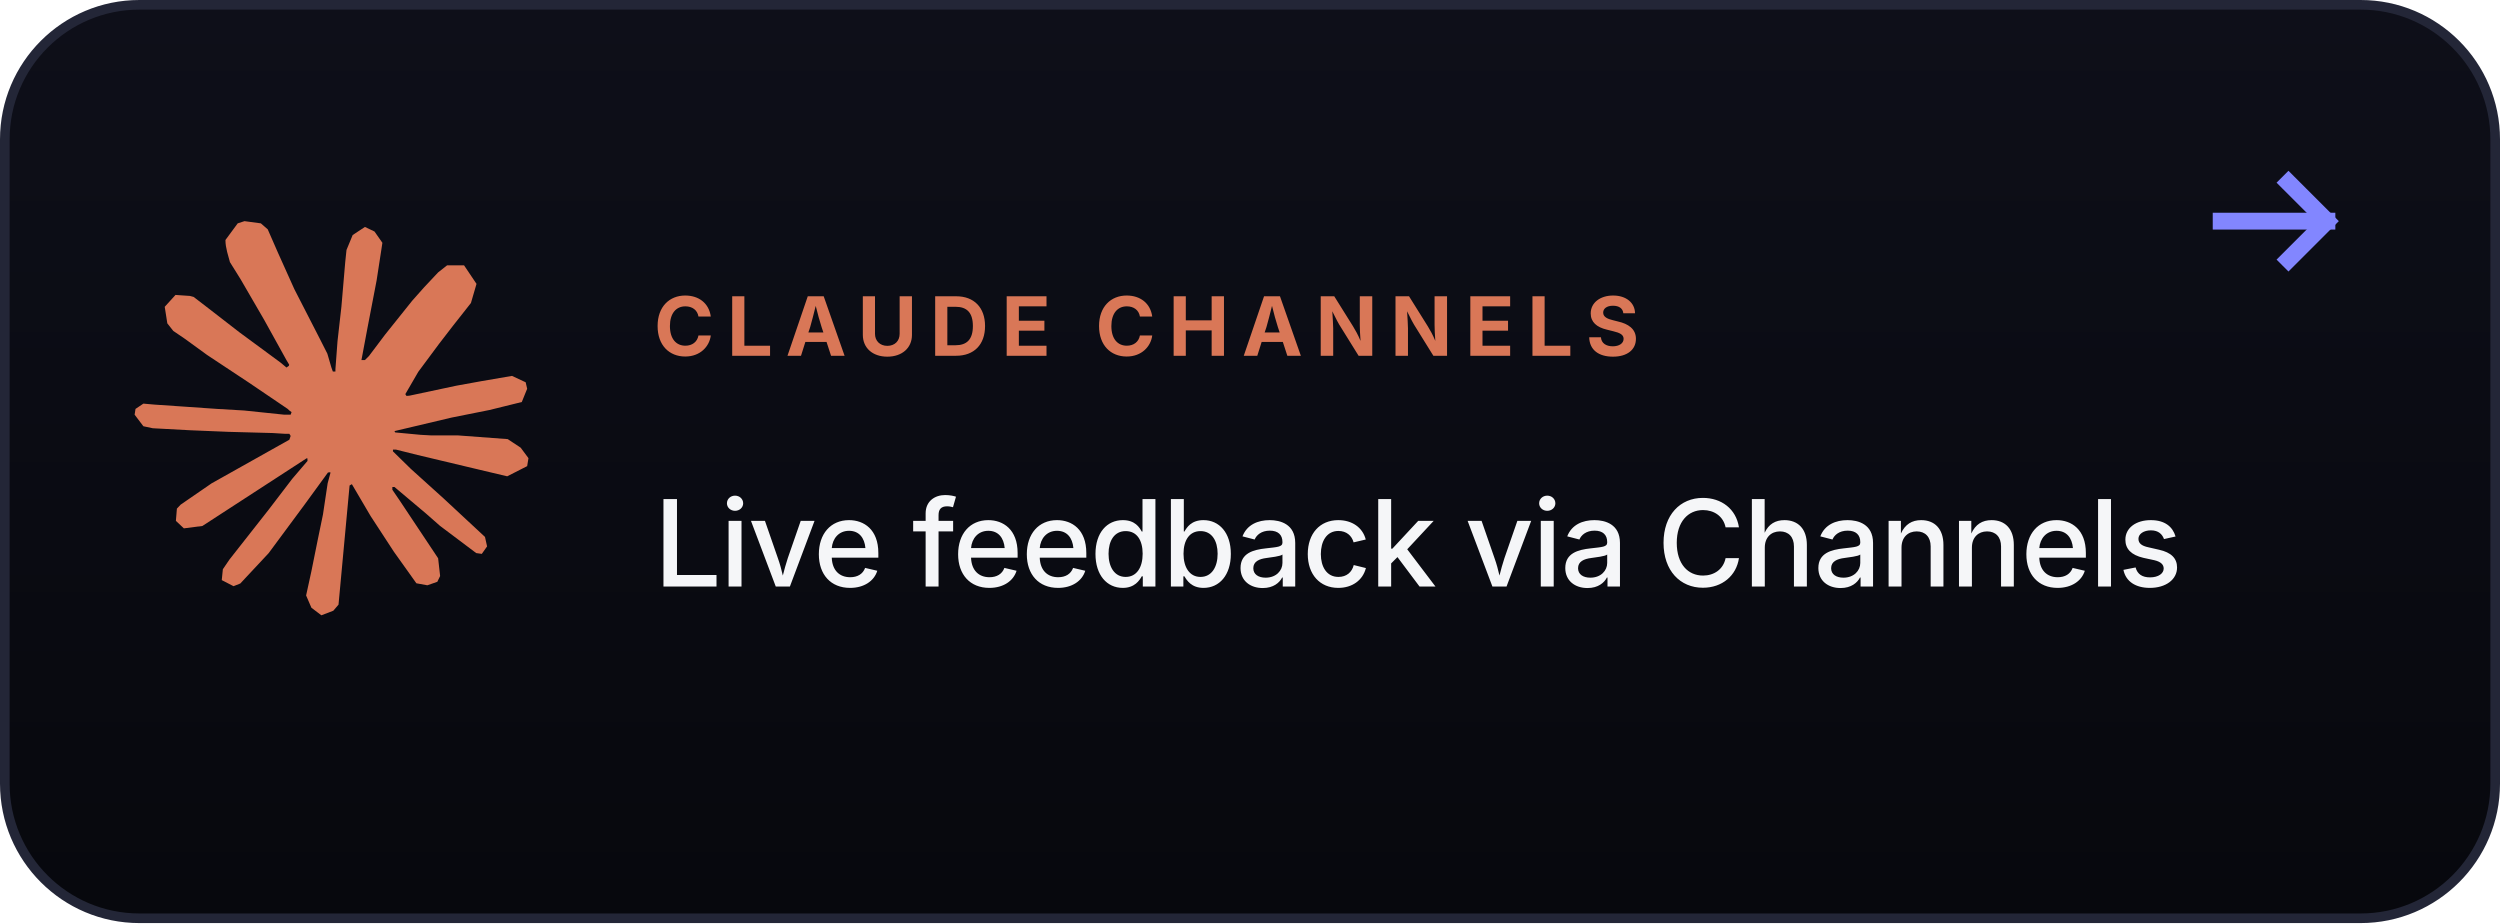
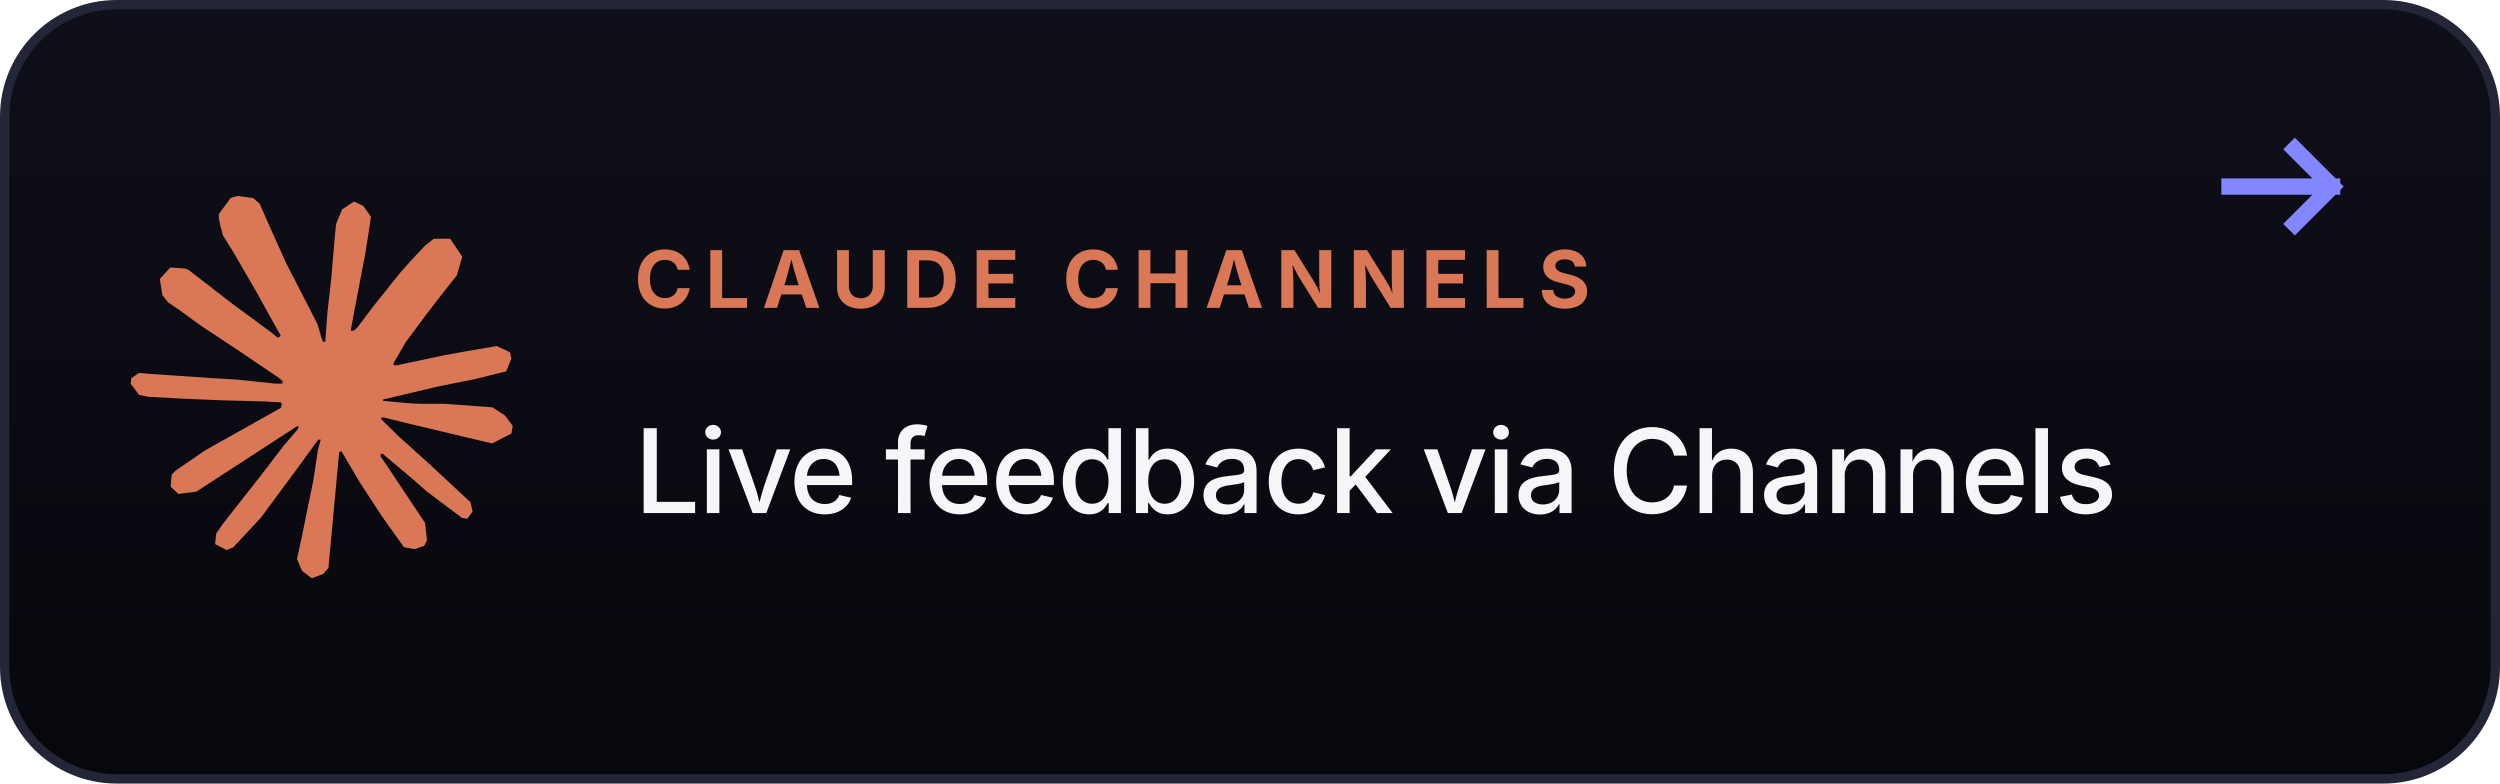
- <svg xmlns="http://www.w3.org/2000/svg" width="260" height="96" viewBox="0 0 260 96" role="img" aria-labelledby="title description">
+ <svg xmlns="http://www.w3.org/2000/svg" width="268" height="84" viewBox="0 0 268 84" role="img" aria-labelledby="title description">
  <defs>
    <linearGradient id="frame" x1="0" y1="0" x2="0" y2="1">
      <stop offset="0" stop-color="#0e0f19" />
      <stop offset="1" stop-color="#07080d" />
    </linearGradient>
  </defs>
-   <rect x="0.5" y="0.5" width="259" height="95" rx="14" fill="url(#frame)" stroke="#232637" />
-   <g id="claude-mark" transform="translate(14 23) scale(.16)" fill="#d97757" aria-hidden="true">
+   <rect x="0.5" y="0.5" width="267" height="83" rx="12" fill="url(#frame)" stroke="#232637" />
+   <g id="claude-mark" transform="translate(14 21) scale(.16)" fill="#d97757" aria-hidden="true">
    <path d="m50.228 170.321 50.357-28.257.843-2.463-.843-1.361h-2.462l-8.426-.518-28.775-.778-24.952-1.037-24.175-1.296-6.092-1.297L0 125.796l.583-3.759 5.12-3.434 7.324.648 16.202 1.101 24.304 1.685 17.629 1.037 26.118 2.722h4.148l.583-1.685-1.426-1.037-1.101-1.037-25.147-17.045-27.22-18.017-14.258-10.37-7.713-5.25-3.888-4.925-1.685-10.758 7-7.713 9.397.649 2.398.648 9.527 7.323 20.35 15.75L94.817 91.9l3.889 3.24 1.555-1.102.195-.777-1.75-2.917-14.453-26.118-15.425-26.572-6.87-11.018-1.814-6.61c-.648-2.723-1.102-4.991-1.102-7.778l7.972-10.823L71.42 0 82.05 1.426l4.472 3.888 6.61 15.101 10.694 23.786 16.591 32.34 4.861 9.592 2.592 8.879.973 2.722h1.685v-1.556l1.36-18.211 2.528-22.36 2.463-28.776.843-8.1 4.018-9.722 7.971-5.25 6.222 2.981 5.12 7.324-.713 4.73-3.046 19.768-5.962 30.98-3.889 20.739h2.268l2.593-2.593 10.499-13.934 17.628-22.036 7.778-8.749 9.073-9.657 5.833-4.601h11.018l8.1 12.055-3.628 12.443-11.342 14.388-9.398 12.184-13.48 18.147-8.426 14.518.778 1.166 2.01-.194 30.46-6.481 16.462-2.982 19.637-3.37 8.88 4.148.971 4.213-3.5 8.62-20.998 5.184-24.628 4.926-36.682 8.685-.454.324.519.648 16.526 1.555 7.065.389h17.304l32.21 2.398 8.426 5.574 5.055 6.805-.843 5.184-12.962 6.611-17.498-4.148-40.83-9.721-14-3.5h-1.944v1.167l11.666 11.406 21.387 19.314 26.767 24.887 1.36 6.157-3.434 4.86-3.63-.518-23.526-17.693-9.073-7.972-20.545-17.304h-1.36v1.814l4.73 6.935 25.017 37.59 1.296 11.536-1.814 3.76-6.481 2.268-7.13-1.297-14.647-20.544-15.1-23.138-12.185-20.739-1.49.843-7.194 77.448-3.37 3.953-7.778 2.981-6.48-4.925-3.436-7.972 3.435-15.749 4.148-20.544 3.37-16.333 3.046-20.285 1.815-6.74-.13-.454-1.49.194-15.295 20.999-23.267 31.433-18.406 19.702-4.407 1.75-7.648-3.954.713-7.064 4.277-6.286 25.47-32.405 15.36-20.092 9.917-11.6-.065-1.686h-.583L44.07 198.125l-12.055 1.555-5.185-4.86.648-7.972 2.463-2.593 20.35-13.999-.064.065Z" />
  </g>
  <g font-family="ui-sans-serif, -apple-system, BlinkMacSystemFont, 'Segoe UI', sans-serif">
-     <text x="68" y="37" fill="#d97757" font-size="8.5" font-weight="700" letter-spacing="1.3">CLAUDE CHANNELS</text>
-     <text x="68" y="61" fill="#f5f6f8" font-size="12.5" font-weight="500" letter-spacing="-.2">Live feedback via Channels</text>
+     <text x="68" y="33" fill="#d97757" font-size="8.5" font-weight="700" letter-spacing="1.3">CLAUDE CHANNELS</text>
+     <text x="68" y="55" fill="#f5f6f8" font-size="12.5" font-weight="500" letter-spacing="-.2">Live feedback via Channels</text>
  </g>
-   <g transform="translate(231 23)" fill="none" stroke="#8286ff" stroke-linecap="square" stroke-linejoin="miter" stroke-width="1.75" aria-hidden="true">
+   <g transform="translate(239 20)" fill="none" stroke="#8286ff" stroke-linecap="square" stroke-linejoin="miter" stroke-width="1.75" aria-hidden="true">
    <path d="M0 0H11" />
    <path d="m7-4 4 4-4 4" />
  </g>
</svg>
